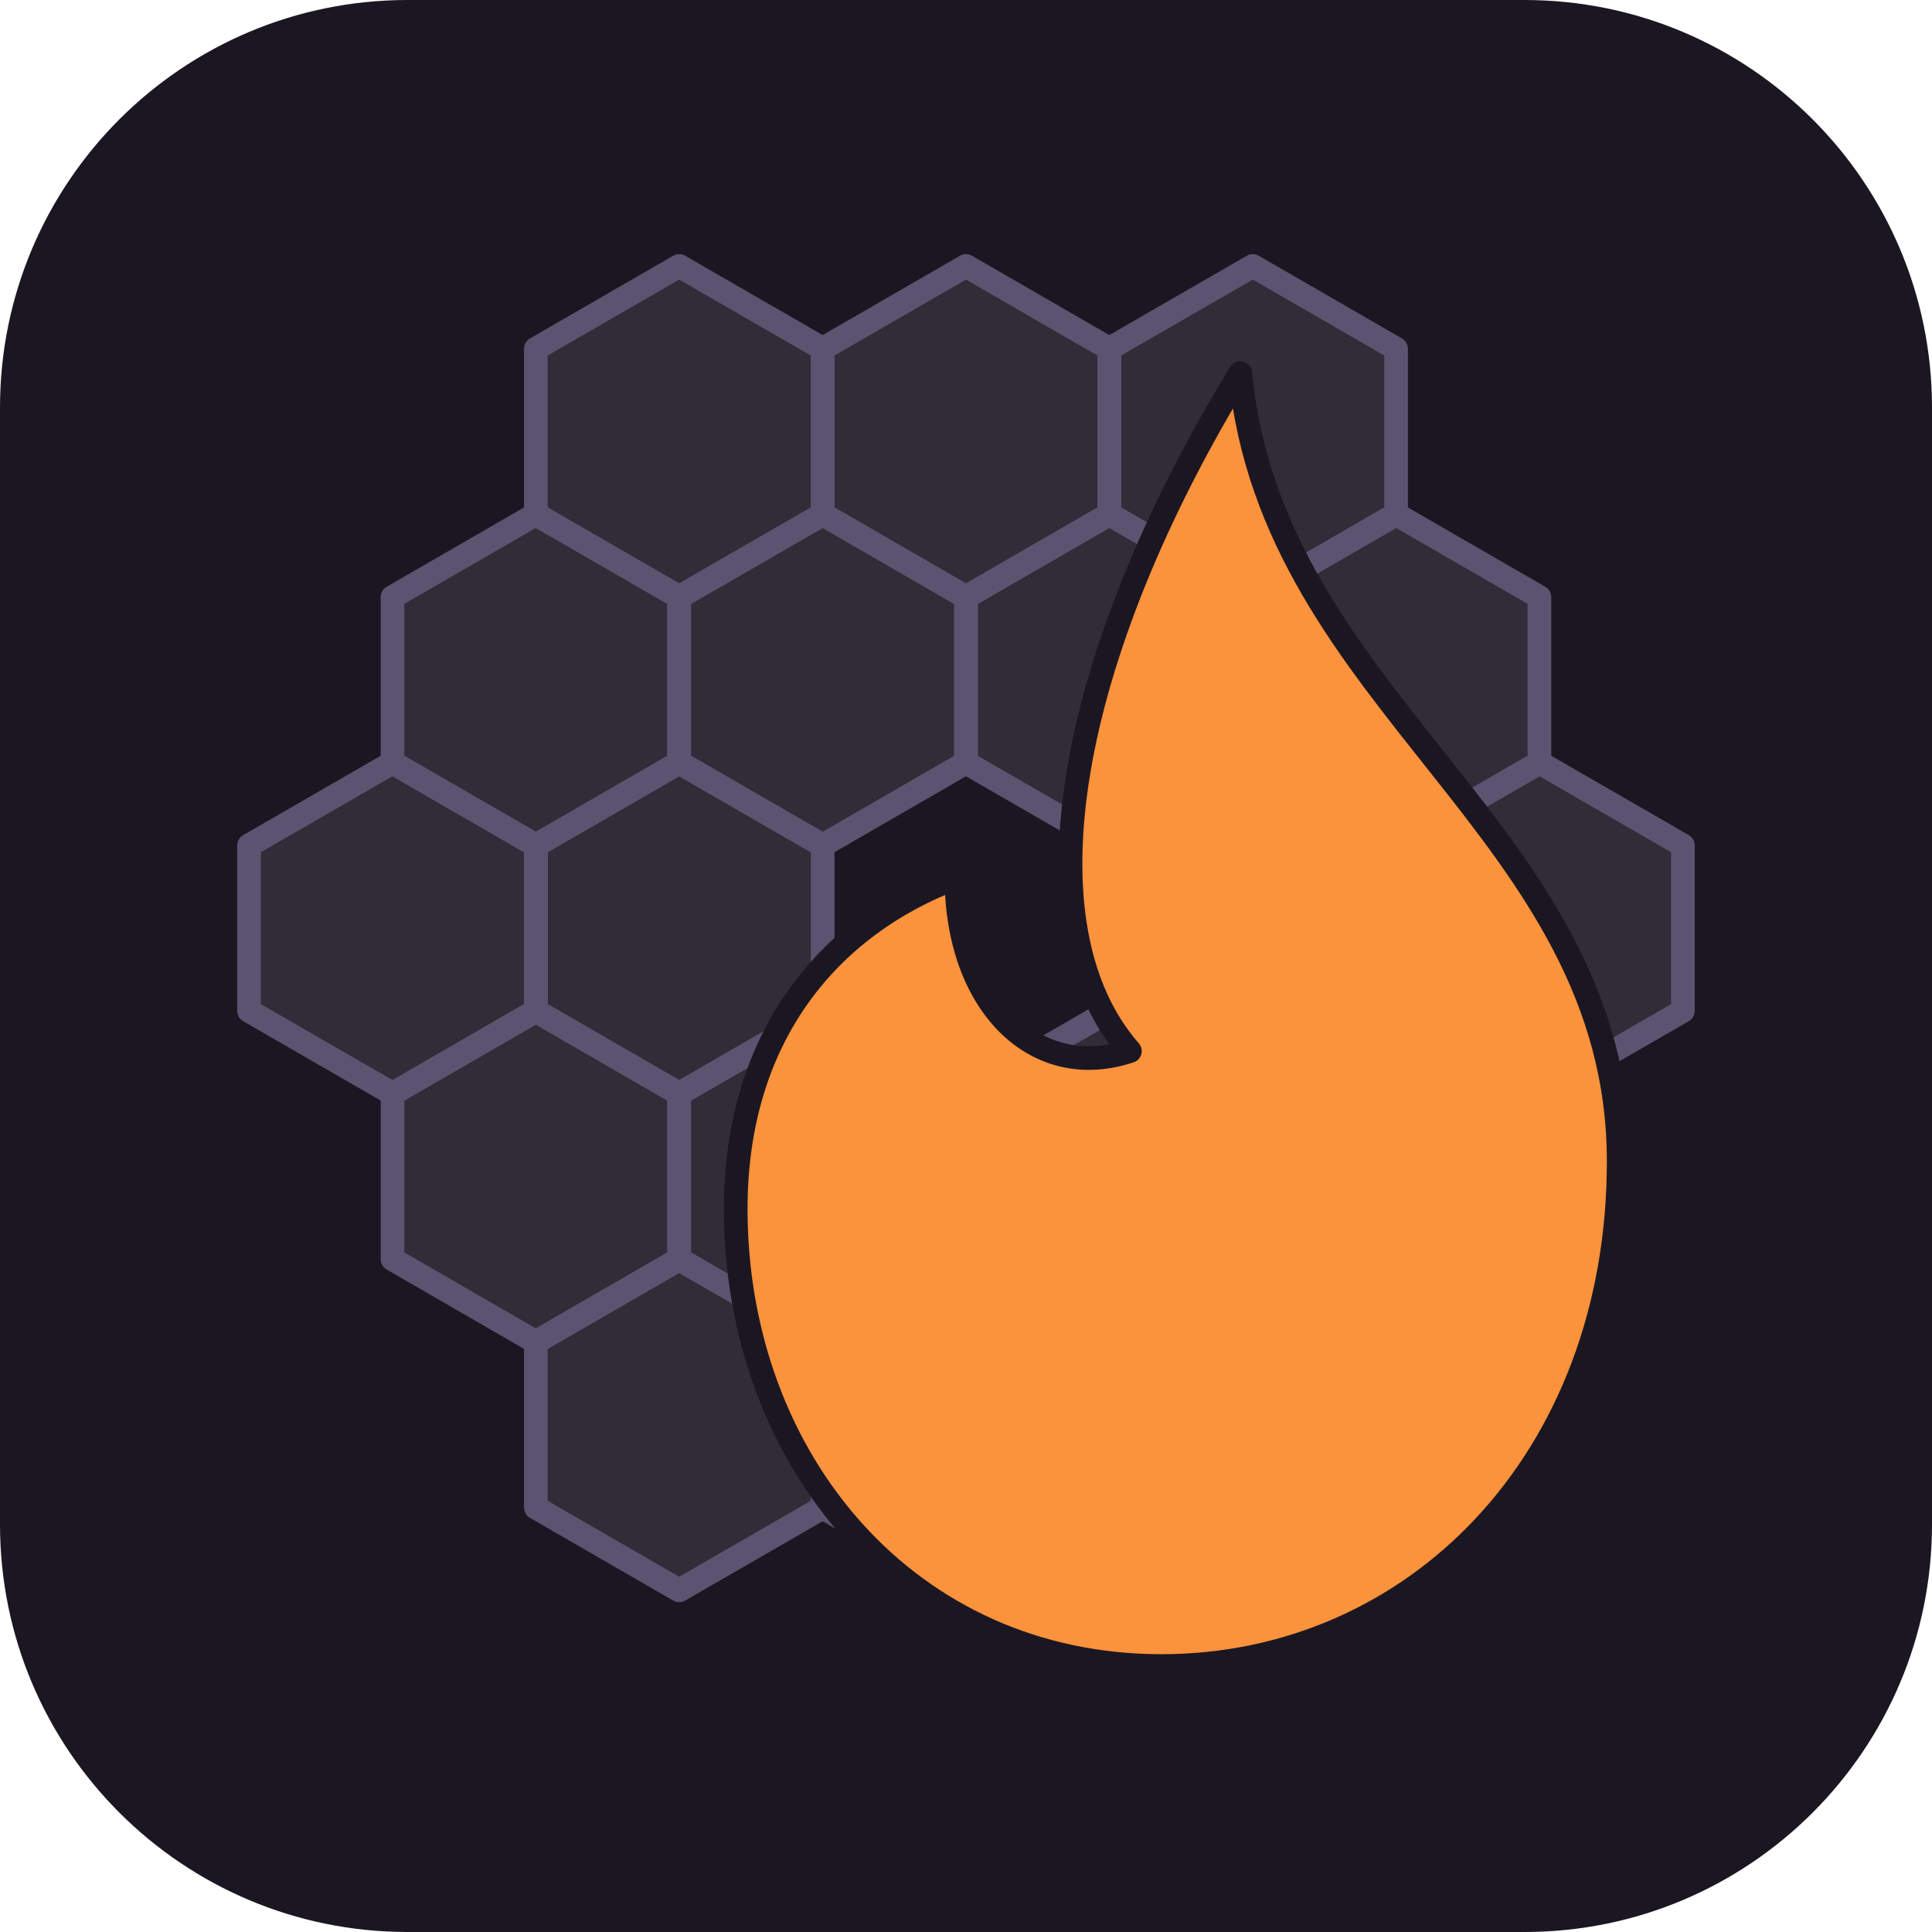
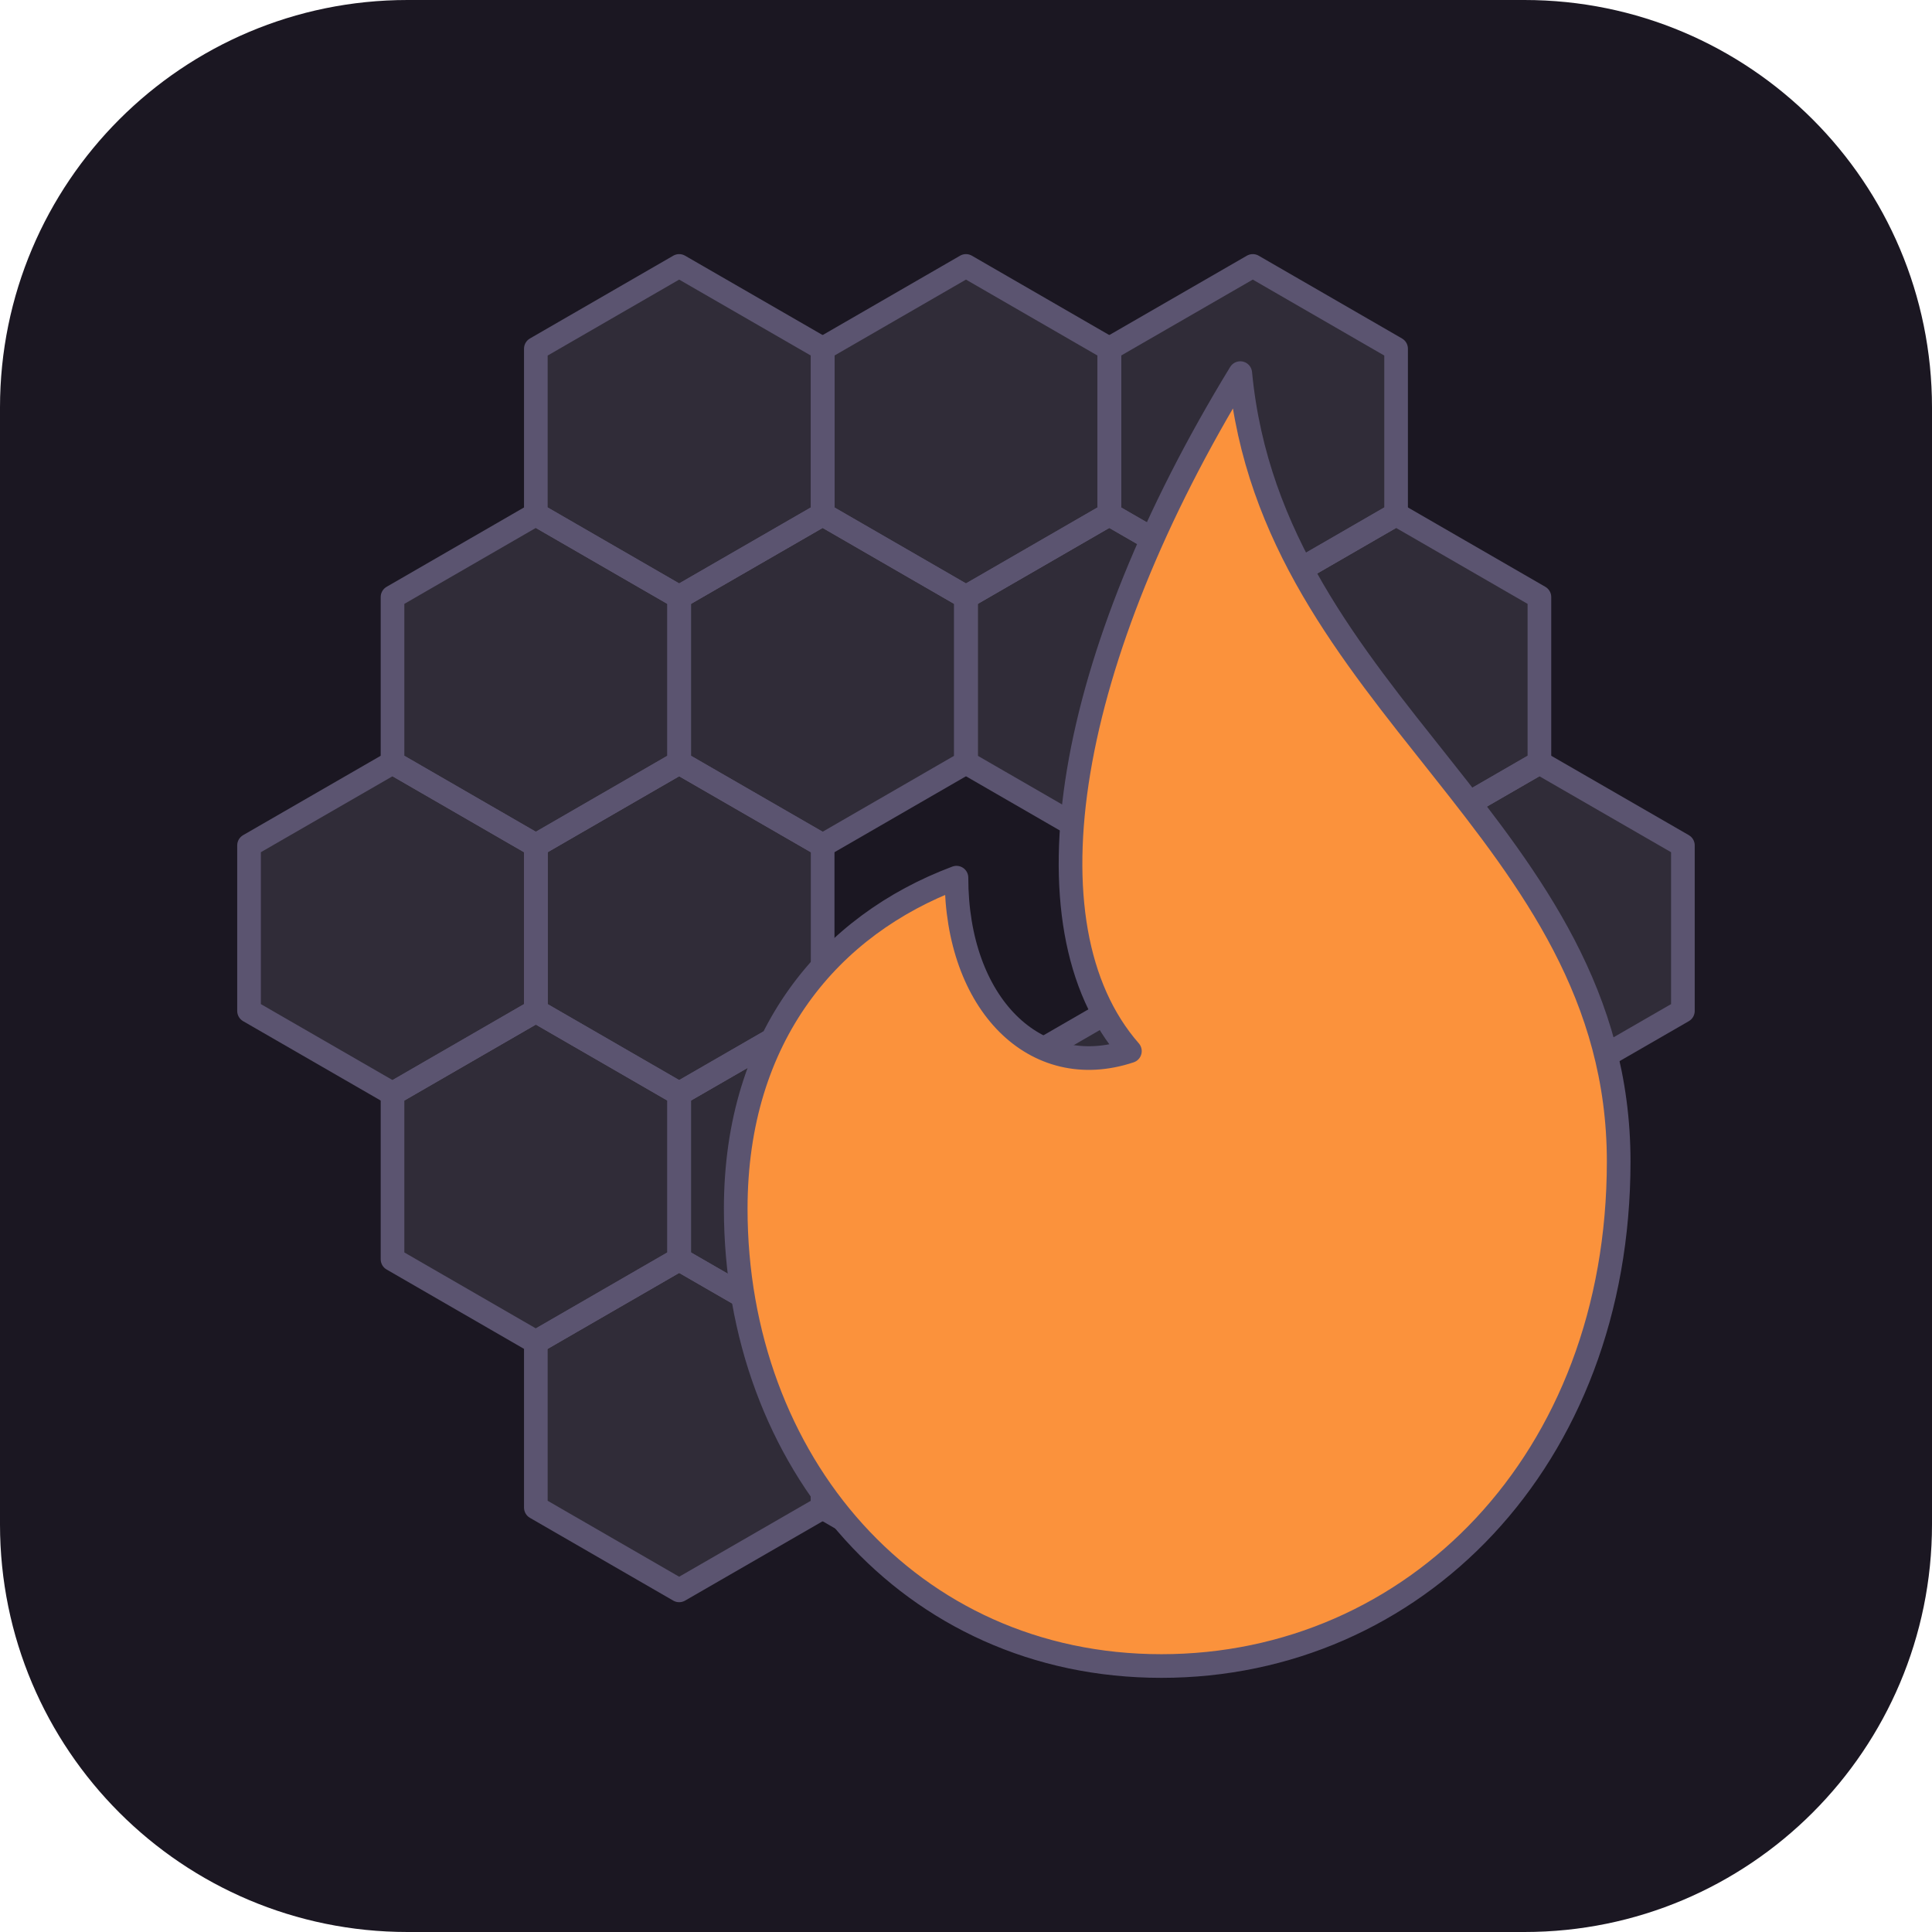
<svg xmlns="http://www.w3.org/2000/svg" viewBox="0 0 512 512" role="img" aria-label="Campfire">
  <rect width="512" height="512" rx="108" fill="#1b1722" />
  <g transform="translate(47.07 37.05) scale(0.8161)">
    <g fill="rgba(184,174,198,0.14)" stroke="#5b5470" stroke-width="1.5" stroke-linejoin="round" transform="matrix(5.12,0,0,5.12,0,0)">
      <path d="M31.81,8L40.91,13.25L40.91,23.75L31.81,29L22.72,23.75L22.72,13.25L31.81,8Z" fill-rule="nonzero" />
      <path d="M50,8L59.09,13.25L59.09,23.75L50,29L40.91,23.75L40.91,13.25L50,8Z" fill-rule="nonzero" />
      <path d="M68.19,8L77.28,13.25L77.28,23.75L68.19,29L59.09,23.75L59.09,13.25L68.19,8Z" fill-rule="nonzero" />
      <path d="M22.72,23.75L31.81,29L31.81,39.5L22.72,44.75L13.63,39.5L13.63,29L22.72,23.75Z" fill-rule="nonzero" />
      <path d="M40.91,23.75L50,29L50,39.5L40.91,44.75L31.81,39.5L31.81,29L40.91,23.75Z" fill-rule="nonzero" />
      <path d="M59.09,23.75L68.19,29L68.19,39.5L59.09,44.75L50,39.5L50,29L59.09,23.75Z" fill-rule="nonzero" />
      <path d="M77.28,23.75L86.37,29L86.37,39.5L77.28,44.75L68.19,39.5L68.19,29L77.28,23.75Z" fill-rule="nonzero" />
      <path d="M13.63,39.5L22.72,44.75L22.72,55.25L13.63,60.5L4.53,55.25L4.53,44.75L13.63,39.5Z" fill-rule="nonzero" />
      <path d="M31.81,39.5L40.91,44.75L40.91,55.25L31.81,60.5L22.72,55.25L22.72,44.75L31.81,39.5Z" fill-rule="nonzero" />
      <path d="M68.19,39.5L77.28,44.75L77.28,55.25L68.19,60.5L59.09,55.25L59.09,44.75L68.19,39.5Z" fill-rule="nonzero" />
      <path d="M86.37,39.5L95.47,44.75L95.47,55.25L86.37,60.5L77.28,55.25L77.28,44.75L86.37,39.5Z" fill-rule="nonzero" />
      <path d="M22.72,55.25L31.81,60.5L31.81,71L22.72,76.25L13.63,71L13.63,60.5L22.72,55.25Z" fill-rule="nonzero" />
      <path d="M40.91,55.25L50,60.5L50,71L40.91,76.25L31.81,71L31.81,60.5L40.91,55.25Z" fill-rule="nonzero" />
      <path d="M59.09,55.25L68.19,60.5L68.19,71L59.09,76.25L50,71L50,60.5L59.09,55.25Z" fill-rule="nonzero" />
      <path d="M77.28,55.25L86.37,60.5L86.37,71L77.28,76.25L68.19,71L68.19,60.5L77.28,55.25Z" fill-rule="nonzero" />
      <path d="M31.81,71L40.91,76.25L40.91,86.75L31.81,92L22.72,86.75L22.72,76.25L31.81,71Z" fill-rule="nonzero" />
      <path d="M50,71L59.09,76.25L59.09,86.75L50,92L40.91,86.75L40.91,76.25L50,71Z" fill-rule="nonzero" />
      <path d="M68.19,71L77.28,76.25L77.28,86.75L68.19,92L59.09,86.75L59.09,76.25L68.19,71Z" fill-rule="nonzero" />
    </g>
    <g transform="matrix(5.12,0,0,5.12,27.6332,14.3245)">
-       <path d="M62,12C64,33 86,41 86,62C86,81 73,94 57,94C41,94 30,81 30,65C30,54 36,47 44,44C44,52 49,57 55,55C48,47 51,30 62,12Z" fill="#fb923c" stroke="#1b1722" stroke-width="1.5" stroke-linejoin="round" fill-rule="nonzero" />
+       <path d="M62,12C64,33 86,41 86,62C86,81 73,94 57,94C41,94 30,81 30,65C30,54 36,47 44,44C44,52 49,57 55,55C48,47 51,30 62,12Z" fill="#fb923c" stroke="#5b5470" stroke-width="1.5" stroke-linejoin="round" fill-rule="nonzero" />
    </g>
  </g>
</svg>
